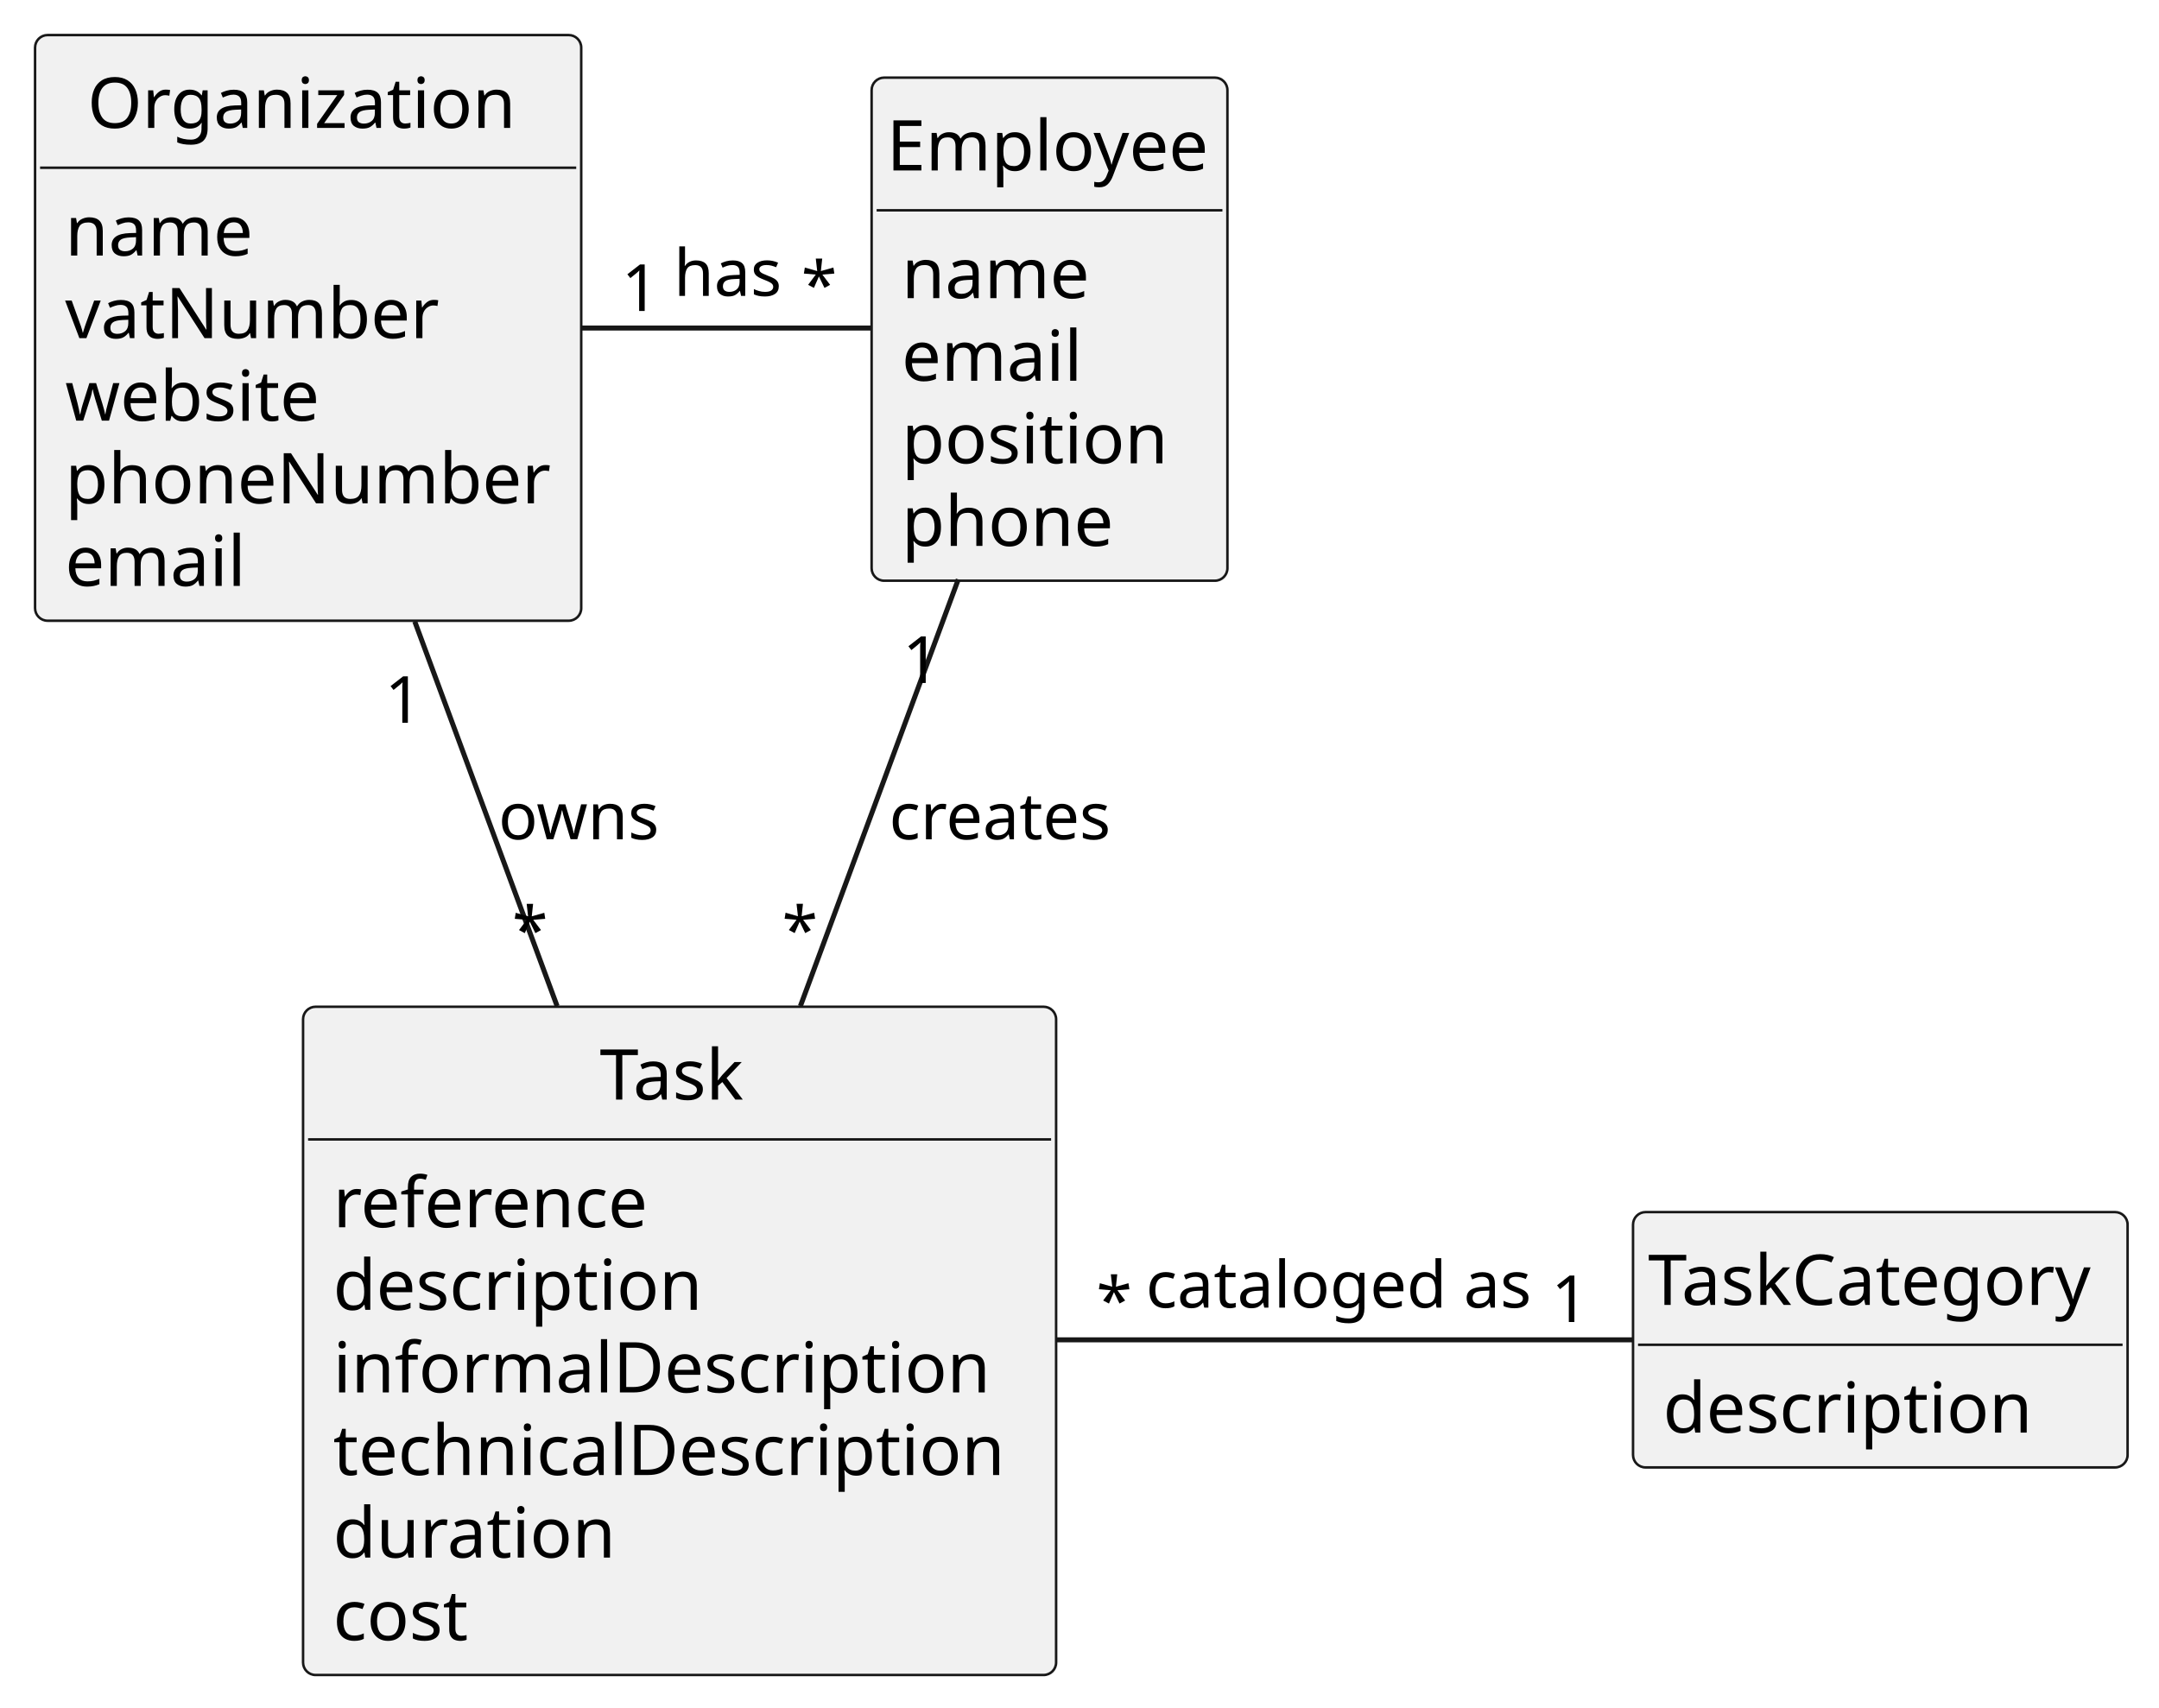
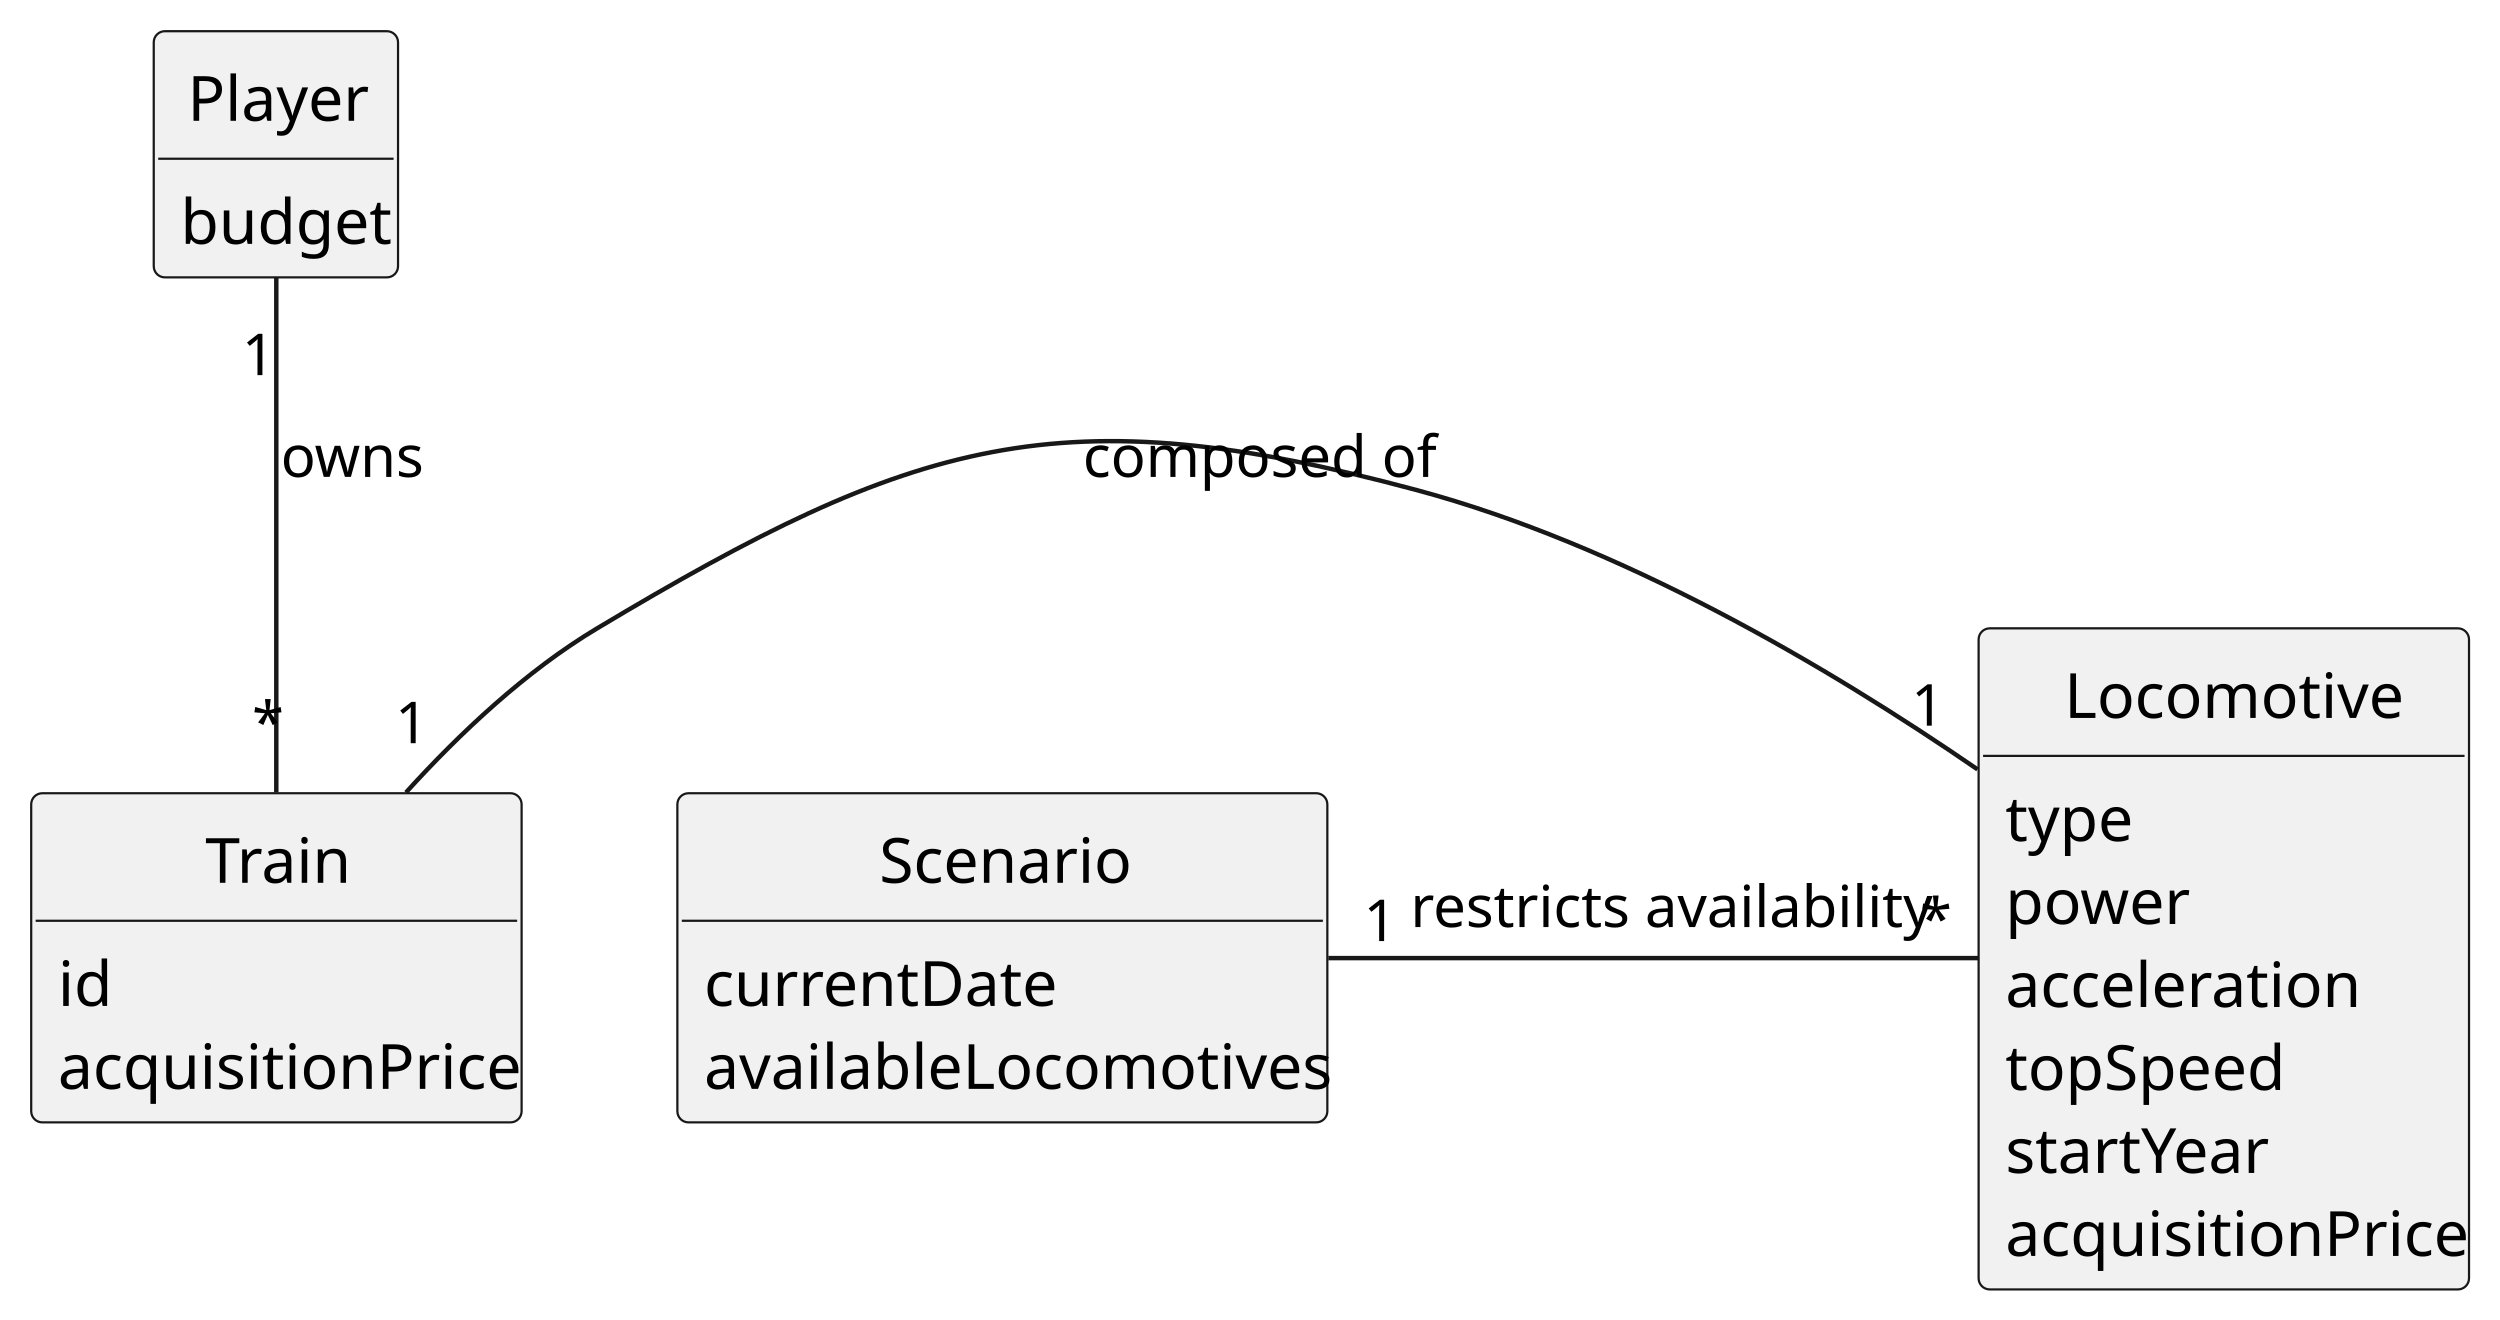
- <svg xmlns="http://www.w3.org/2000/svg" contentStyleType="text/css" height="341px" preserveAspectRatio="none" style="width:431px;height:341px;background:#FFFFFF;" version="1.1" viewBox="0 0 431 341" width="431px" zoomAndPan="magnify">
+ <svg xmlns="http://www.w3.org/2000/svg" contentStyleType="text/css" height="296px" preserveAspectRatio="none" style="width:561px;height:296px;background:#FFFFFF;" version="1.1" viewBox="0 0 561 296" width="561px" zoomAndPan="magnify">
  <defs />
  <g>
-     <g id="elem_Organization">
-       <rect codeLine="14" fill="#F1F1F1" height="116.93" id="Organization" rx="2.5" ry="2.5" style="stroke:#181818;stroke-width:0.5;" width="109.029" x="7" y="7" />
-       <text fill="#000000" font-family="sans-serif" font-size="14" lengthAdjust="spacing" textLength="88.129" x="17.45" y="25.535">Organization</text>
-       <line style="stroke:#181818;stroke-width:0.5;" x1="8" x2="115.029" y1="33.488" y2="33.488" />
-       <text fill="#000000" font-family="sans-serif" font-size="14" lengthAdjust="spacing" textLength="37.29" x="13" y="51.023">name</text>
-       <text fill="#000000" font-family="sans-serif" font-size="14" lengthAdjust="spacing" textLength="74.655" x="13" y="67.512">vatNumber</text>
-       <text fill="#000000" font-family="sans-serif" font-size="14" lengthAdjust="spacing" textLength="51.618" x="13" y="84">website</text>
-       <text fill="#000000" font-family="sans-serif" font-size="14" lengthAdjust="spacing" textLength="97.029" x="13" y="100.488">phoneNumber</text>
-       <text fill="#000000" font-family="sans-serif" font-size="14" lengthAdjust="spacing" textLength="36.695" x="13" y="116.977">email</text>
+     <g id="elem_Player">
+       <rect codeLine="12" fill="#F1F1F1" height="55.242" id="Player" rx="2.5" ry="2.5" style="stroke:#181818;stroke-width:0.5;" width="54.82" x="34.5" y="7" />
+       <text fill="#000000" font-family="sans-serif" font-size="14" lengthAdjust="spacing" textLength="39.683" x="42.069" y="27.107">Player</text>
+       <line style="stroke:#181818;stroke-width:0.5;" x1="35.5" x2="88.32" y1="35.621" y2="35.621" />
+       <text fill="#000000" font-family="sans-serif" font-size="14" lengthAdjust="spacing" textLength="42.82" x="40.5" y="54.728">budget</text>
    </g>
-     <g id="elem_Task">
-       <rect codeLine="22" fill="#F1F1F1" height="133.418" id="Task" rx="2.5" ry="2.5" style="stroke:#181818;stroke-width:0.5;" width="150.332" x="60.5" y="201" />
-       <text fill="#000000" font-family="sans-serif" font-size="14" lengthAdjust="spacing" textLength="31.903" x="119.714" y="219.535">Task</text>
-       <line style="stroke:#181818;stroke-width:0.5;" x1="61.5" x2="209.832" y1="227.488" y2="227.488" />
-       <text fill="#000000" font-family="sans-serif" font-size="14" lengthAdjust="spacing" textLength="63.663" x="66.5" y="245.023">reference</text>
-       <text fill="#000000" font-family="sans-serif" font-size="14" lengthAdjust="spacing" textLength="76.077" x="66.5" y="261.512">description</text>
-       <text fill="#000000" font-family="sans-serif" font-size="14" lengthAdjust="spacing" textLength="134.811" x="66.5" y="278">informalDescription</text>
-       <text fill="#000000" font-family="sans-serif" font-size="14" lengthAdjust="spacing" textLength="138.332" x="66.5" y="294.488">technicalDescription</text>
-       <text fill="#000000" font-family="sans-serif" font-size="14" lengthAdjust="spacing" textLength="57.531" x="66.5" y="310.977">duration</text>
-       <text fill="#000000" font-family="sans-serif" font-size="14" lengthAdjust="spacing" textLength="28.144" x="66.5" y="327.465">cost</text>
+     <g id="elem_Train">
+       <rect codeLine="16" fill="#F1F1F1" height="73.863" id="Train" rx="2.5" ry="2.5" style="stroke:#181818;stroke-width:0.5;" width="110.048" x="7" y="178" />
+       <text fill="#000000" font-family="sans-serif" font-size="14" lengthAdjust="spacing" textLength="31.896" x="46.076" y="198.107">Train</text>
+       <line style="stroke:#181818;stroke-width:0.5;" x1="8" x2="116.048" y1="206.621" y2="206.621" />
+       <text fill="#000000" font-family="sans-serif" font-size="14" lengthAdjust="spacing" textLength="10.896" x="13" y="225.728">id</text>
+       <text fill="#000000" font-family="sans-serif" font-size="14" lengthAdjust="spacing" textLength="98.048" x="13" y="244.35">acquisitionPrice</text>
    </g>
-     <g id="elem_TaskCategory">
-       <rect codeLine="31" fill="#F1F1F1" height="50.977" id="TaskCategory" rx="2.5" ry="2.5" style="stroke:#181818;stroke-width:0.5;" width="98.73" x="326" y="242" />
-       <text fill="#000000" font-family="sans-serif" font-size="14" lengthAdjust="spacing" textLength="92.73" x="329" y="260.535">TaskCategory</text>
-       <line style="stroke:#181818;stroke-width:0.5;" x1="327" x2="423.729" y1="268.488" y2="268.488" />
-       <text fill="#000000" font-family="sans-serif" font-size="14" lengthAdjust="spacing" textLength="76.077" x="332" y="286.023">description</text>
+     <g id="elem_Locomotive">
+       <rect codeLine="21" fill="#F1F1F1" height="148.348" id="Locomotive" rx="2.5" ry="2.5" style="stroke:#181818;stroke-width:0.5;" width="110.048" x="444" y="141" />
+       <text fill="#000000" font-family="sans-serif" font-size="14" lengthAdjust="spacing" textLength="71.593" x="463.228" y="161.107">Locomotive</text>
+       <line style="stroke:#181818;stroke-width:0.5;" x1="445" x2="553.048" y1="169.621" y2="169.621" />
+       <text fill="#000000" font-family="sans-serif" font-size="14" lengthAdjust="spacing" textLength="26.462" x="450" y="188.728">type</text>
+       <text fill="#000000" font-family="sans-serif" font-size="14" lengthAdjust="spacing" textLength="38.131" x="450" y="207.35">power</text>
+       <text fill="#000000" font-family="sans-serif" font-size="14" lengthAdjust="spacing" textLength="75.489" x="450" y="225.971">acceleration</text>
+       <text fill="#000000" font-family="sans-serif" font-size="14" lengthAdjust="spacing" textLength="59.944" x="450" y="244.592">topSpeed</text>
+       <text fill="#000000" font-family="sans-serif" font-size="14" lengthAdjust="spacing" textLength="56.8" x="450" y="263.213">startYear</text>
+       <text fill="#000000" font-family="sans-serif" font-size="14" lengthAdjust="spacing" textLength="98.048" x="450" y="281.834">acquisitionPrice</text>
    </g>
-     <g id="elem_Employee">
-       <rect codeLine="35" fill="#F1F1F1" height="100.441" id="Employee" rx="2.5" ry="2.5" style="stroke:#181818;stroke-width:0.5;" width="71.03" x="174" y="15.5" />
-       <text fill="#000000" font-family="sans-serif" font-size="14" lengthAdjust="spacing" textLength="65.03" x="177" y="34.035">Employee</text>
-       <line style="stroke:#181818;stroke-width:0.5;" x1="175" x2="244.03" y1="41.988" y2="41.988" />
-       <text fill="#000000" font-family="sans-serif" font-size="14" lengthAdjust="spacing" textLength="37.29" x="180" y="59.523">name</text>
-       <text fill="#000000" font-family="sans-serif" font-size="14" lengthAdjust="spacing" textLength="36.695" x="180" y="76.012">email</text>
-       <text fill="#000000" font-family="sans-serif" font-size="14" lengthAdjust="spacing" textLength="55.166" x="180" y="92.5">position</text>
-       <text fill="#000000" font-family="sans-serif" font-size="14" lengthAdjust="spacing" textLength="42.588" x="180" y="108.988">phone</text>
+     <g id="elem_Scenario">
+       <rect codeLine="30" fill="#F1F1F1" height="73.863" id="Scenario" rx="2.5" ry="2.5" style="stroke:#181818;stroke-width:0.5;" width="145.855" x="152" y="178" />
+       <text fill="#000000" font-family="sans-serif" font-size="14" lengthAdjust="spacing" textLength="55.255" x="197.3" y="198.107">Scenario</text>
+       <line style="stroke:#181818;stroke-width:0.5;" x1="153" x2="296.854" y1="206.621" y2="206.621" />
+       <text fill="#000000" font-family="sans-serif" font-size="14" lengthAdjust="spacing" textLength="73.144" x="158" y="225.728">currentDate</text>
+       <text fill="#000000" font-family="sans-serif" font-size="14" lengthAdjust="spacing" textLength="133.855" x="158" y="244.35">availableLocomotives</text>
    </g>
-     <g id="link_Organization_Employee">
-       <path codeLine="42" d="M116.19,65.5 C135.46,65.5 156.6,65.5 173.89,65.5 " fill="none" id="Organization-Employee" style="stroke:#181818;stroke-width:1.0;" />
-       <text fill="#000000" font-family="sans-serif" font-size="13" lengthAdjust="spacing" textLength="21.874" x="134.5" y="59.068">has</text>
-       <text fill="#000000" font-family="sans-serif" font-size="13" lengthAdjust="spacing" textLength="8.22" x="124.089" y="62.086">1</text>
-       <text fill="#000000" font-family="sans-serif" font-size="13" lengthAdjust="spacing" textLength="6.265" x="159.951" y="61.508">*</text>
+     <g id="link_Player_Train">
+       <path codeLine="35" d="M62,62.22 C62,92.96 62,143.57 62,177.81 " fill="none" id="Player-Train" style="stroke:#181818;stroke-width:1.0;" />
+       <text fill="#000000" font-family="sans-serif" font-size="13" lengthAdjust="spacing" textLength="30.348" x="63" y="107.028">owns</text>
+       <text fill="#000000" font-family="sans-serif" font-size="13" lengthAdjust="spacing" textLength="7.23" x="54.279" y="84.177">1</text>
+       <text fill="#000000" font-family="sans-serif" font-size="13" lengthAdjust="spacing" textLength="5.059" x="56.556" y="166.738">*</text>
    </g>
-     <g id="link_Organization_Task">
-       <path codeLine="43" d="M82.8,124.08 C91.69,148.08 102.05,176.09 111.22,200.88 " fill="none" id="Organization-Task" style="stroke:#181818;stroke-width:1.0;" />
-       <text fill="#000000" font-family="sans-serif" font-size="13" lengthAdjust="spacing" textLength="32.697" x="99.5" y="167.568">owns</text>
-       <text fill="#000000" font-family="sans-serif" font-size="13" lengthAdjust="spacing" textLength="8.22" x="76.811" y="144.311">1</text>
-       <text fill="#000000" font-family="sans-serif" font-size="13" lengthAdjust="spacing" textLength="6.265" x="102.233" y="190.336">*</text>
+     <g id="link_Train_Locomotive">
+       <path codeLine="36" d="M91.09,177.84 C103.12,164.58 118,150.57 134,141 C205.16,98.41 237.92,88.45 318,110 C363.6,122.27 409.57,149.16 443.76,172.65 " fill="none" id="Train-Locomotive" style="stroke:#181818;stroke-width:1.0;" />
+       <text fill="#000000" font-family="sans-serif" font-size="13" lengthAdjust="spacing" textLength="74.433" x="243" y="107.028">composed of</text>
+       <text fill="#000000" font-family="sans-serif" font-size="13" lengthAdjust="spacing" textLength="7.23" x="88.664" y="166.773">1</text>
+       <text fill="#000000" font-family="sans-serif" font-size="13" lengthAdjust="spacing" textLength="7.23" x="428.879" y="162.841">1</text>
    </g>
-     <g id="link_Employee_Task">
-       <path codeLine="45" d="M191.3,115.68 C181.8,141.36 170.05,173.12 159.78,200.87 " fill="none" id="Employee-Task" style="stroke:#181818;stroke-width:1.0;" />
-       <text fill="#000000" font-family="sans-serif" font-size="13" lengthAdjust="spacing" textLength="45.132" x="177.5" y="167.568">creates</text>
-       <text fill="#000000" font-family="sans-serif" font-size="13" lengthAdjust="spacing" textLength="8.22" x="180.191" y="136.35">1</text>
-       <text fill="#000000" font-family="sans-serif" font-size="13" lengthAdjust="spacing" textLength="6.265" x="156.104" y="190.325">*</text>
-     </g>
-     <g id="link_Task_TaskCategory">
-       <path codeLine="47" d="M210.78,267.5 C248.31,267.5 292.65,267.5 325.86,267.5 " fill="none" id="Task-TaskCategory" style="stroke:#181818;stroke-width:1.0;" />
-       <text fill="#000000" font-family="sans-serif" font-size="13" lengthAdjust="spacing" textLength="79.073" x="228.75" y="261.068">cataloged as</text>
-       <text fill="#000000" font-family="sans-serif" font-size="13" lengthAdjust="spacing" textLength="6.265" x="218.849" y="264.289">*</text>
-       <text fill="#000000" font-family="sans-serif" font-size="13" lengthAdjust="spacing" textLength="8.22" x="309.684" y="263.945">1</text>
+     <g id="link_Scenario_Locomotive">
+       <path codeLine="37" d="M298.07,215 C343.88,215 402,215 443.93,215 " fill="none" id="Scenario-Locomotive" style="stroke:#181818;stroke-width:1.0;" />
+       <text fill="#000000" font-family="sans-serif" font-size="13" lengthAdjust="spacing" textLength="109.085" x="316.5" y="208.028">restricts availability</text>
+       <text fill="#000000" font-family="sans-serif" font-size="13" lengthAdjust="spacing" textLength="7.23" x="305.986" y="211.174">1</text>
+       <text fill="#000000" font-family="sans-serif" font-size="13" lengthAdjust="spacing" textLength="5.059" x="430.835" y="210.829">*</text>
    </g>
  </g>
</svg>
